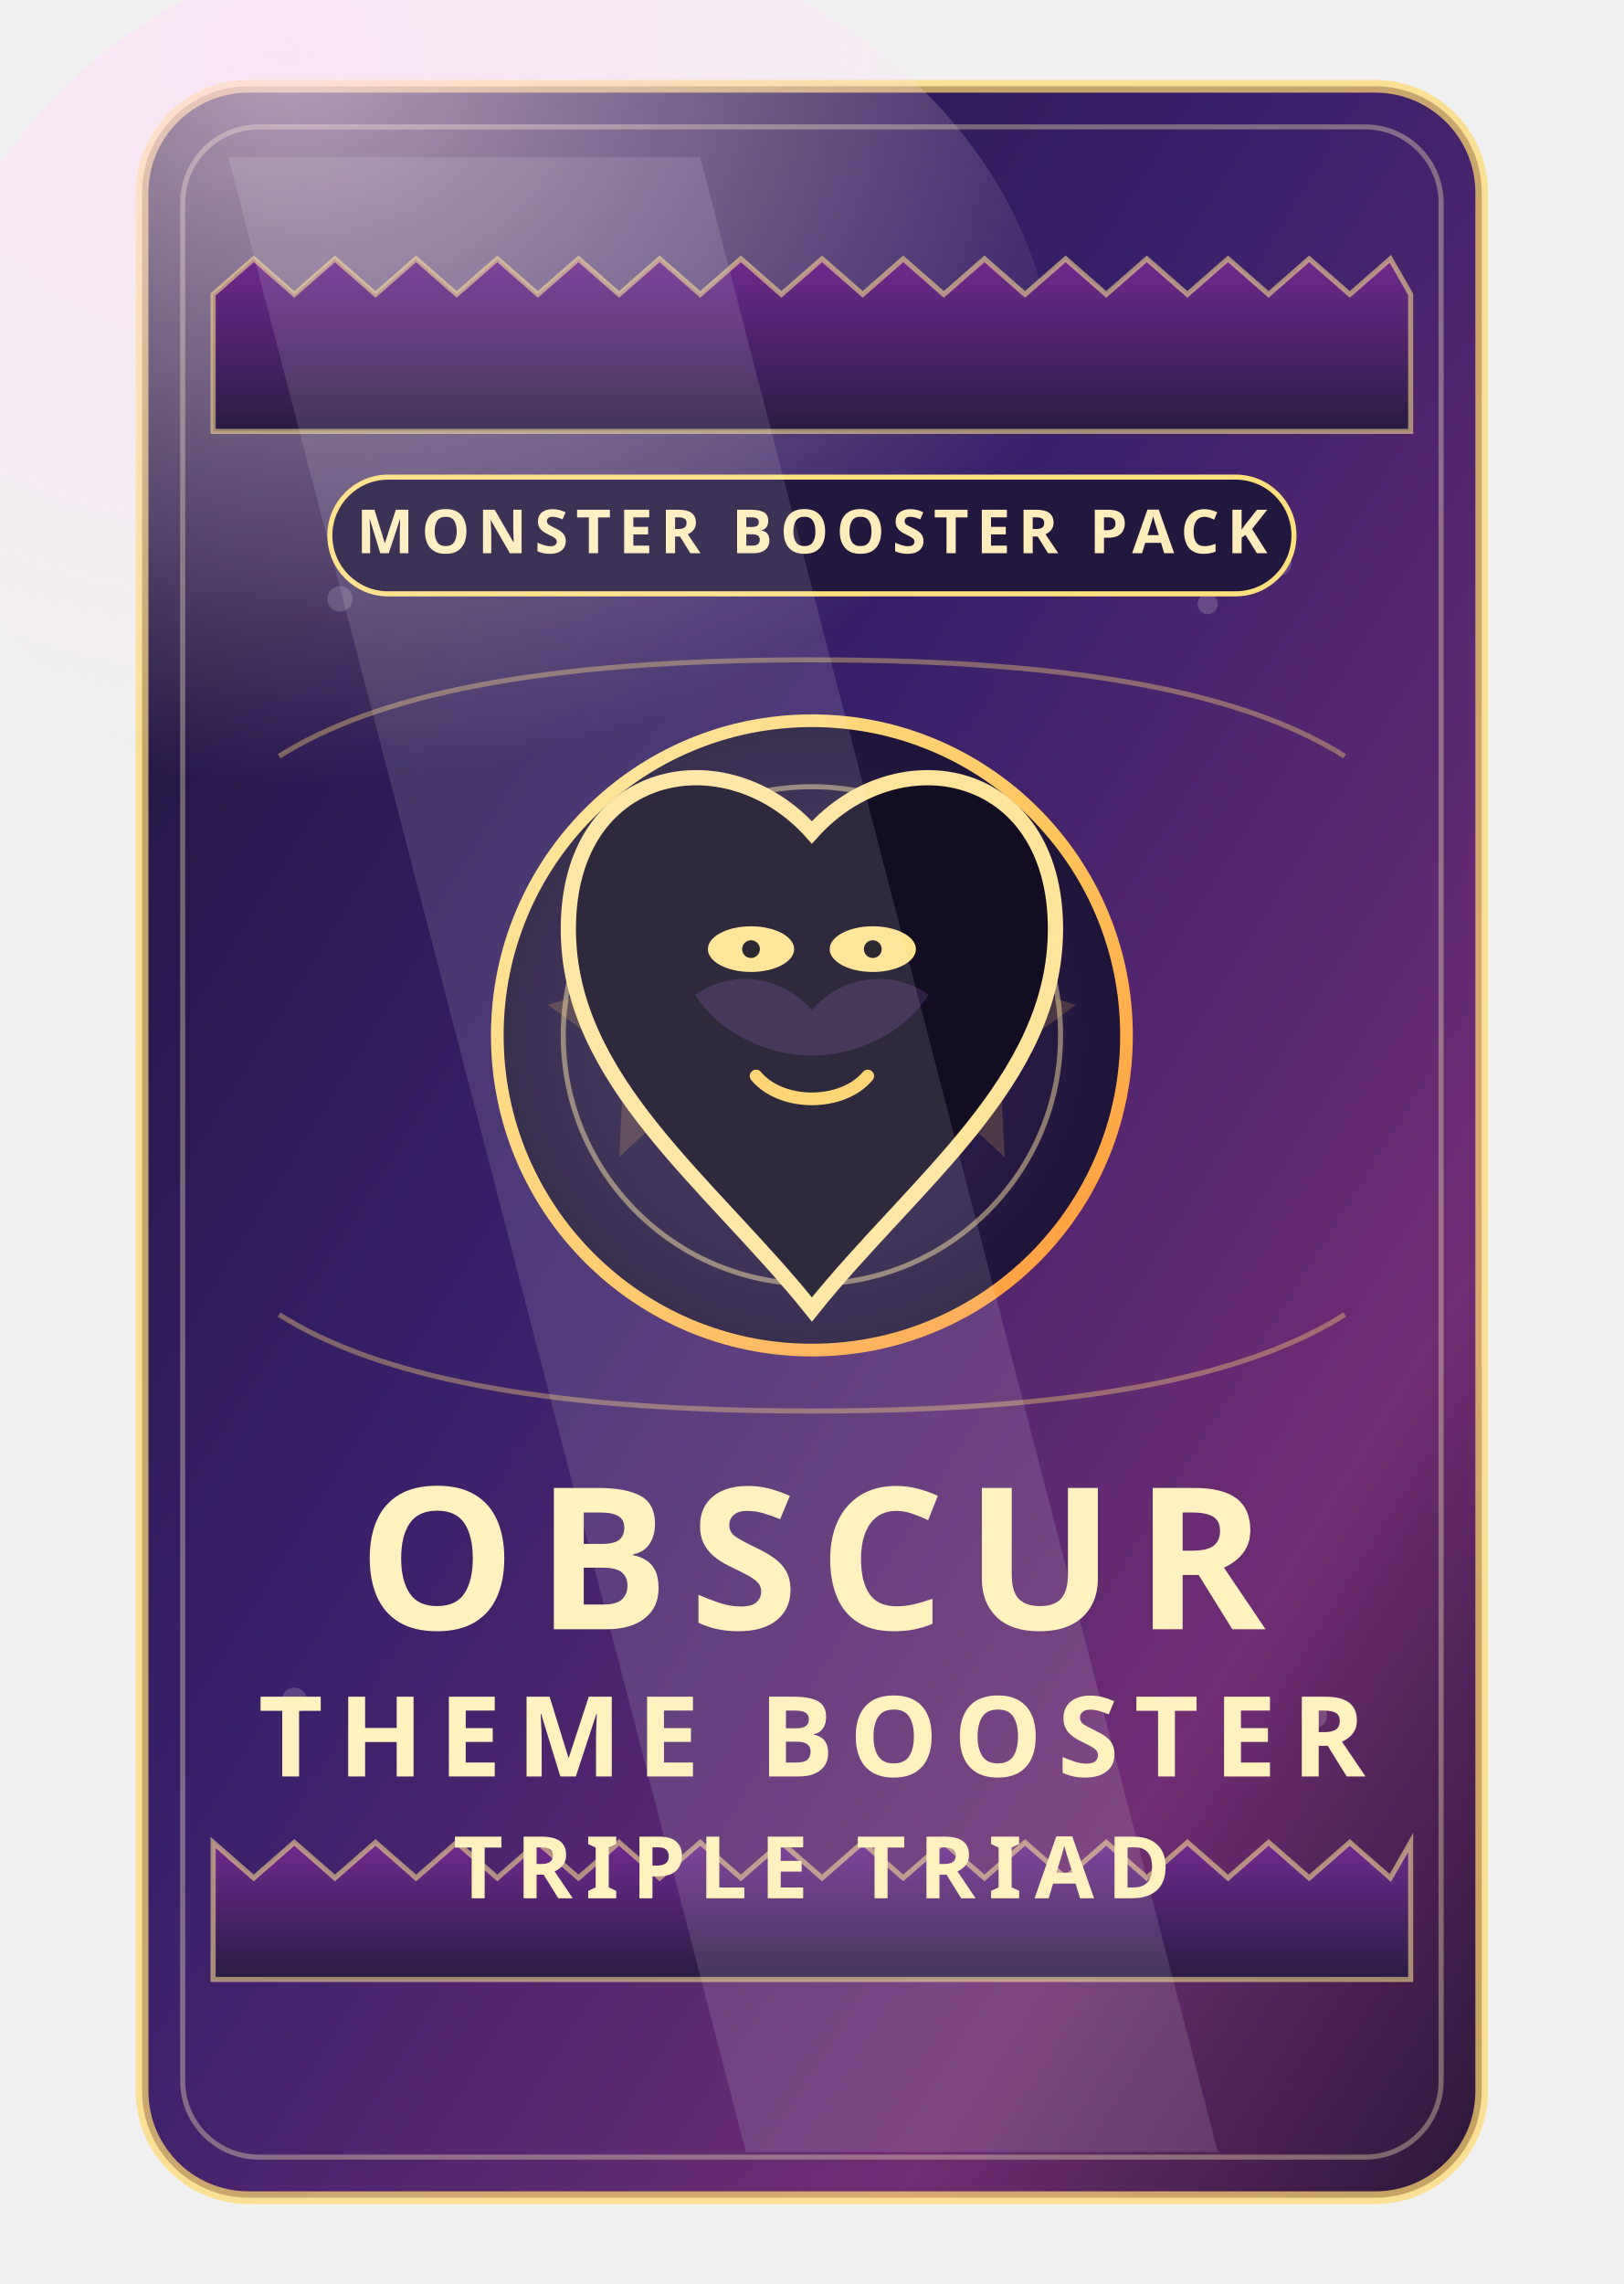
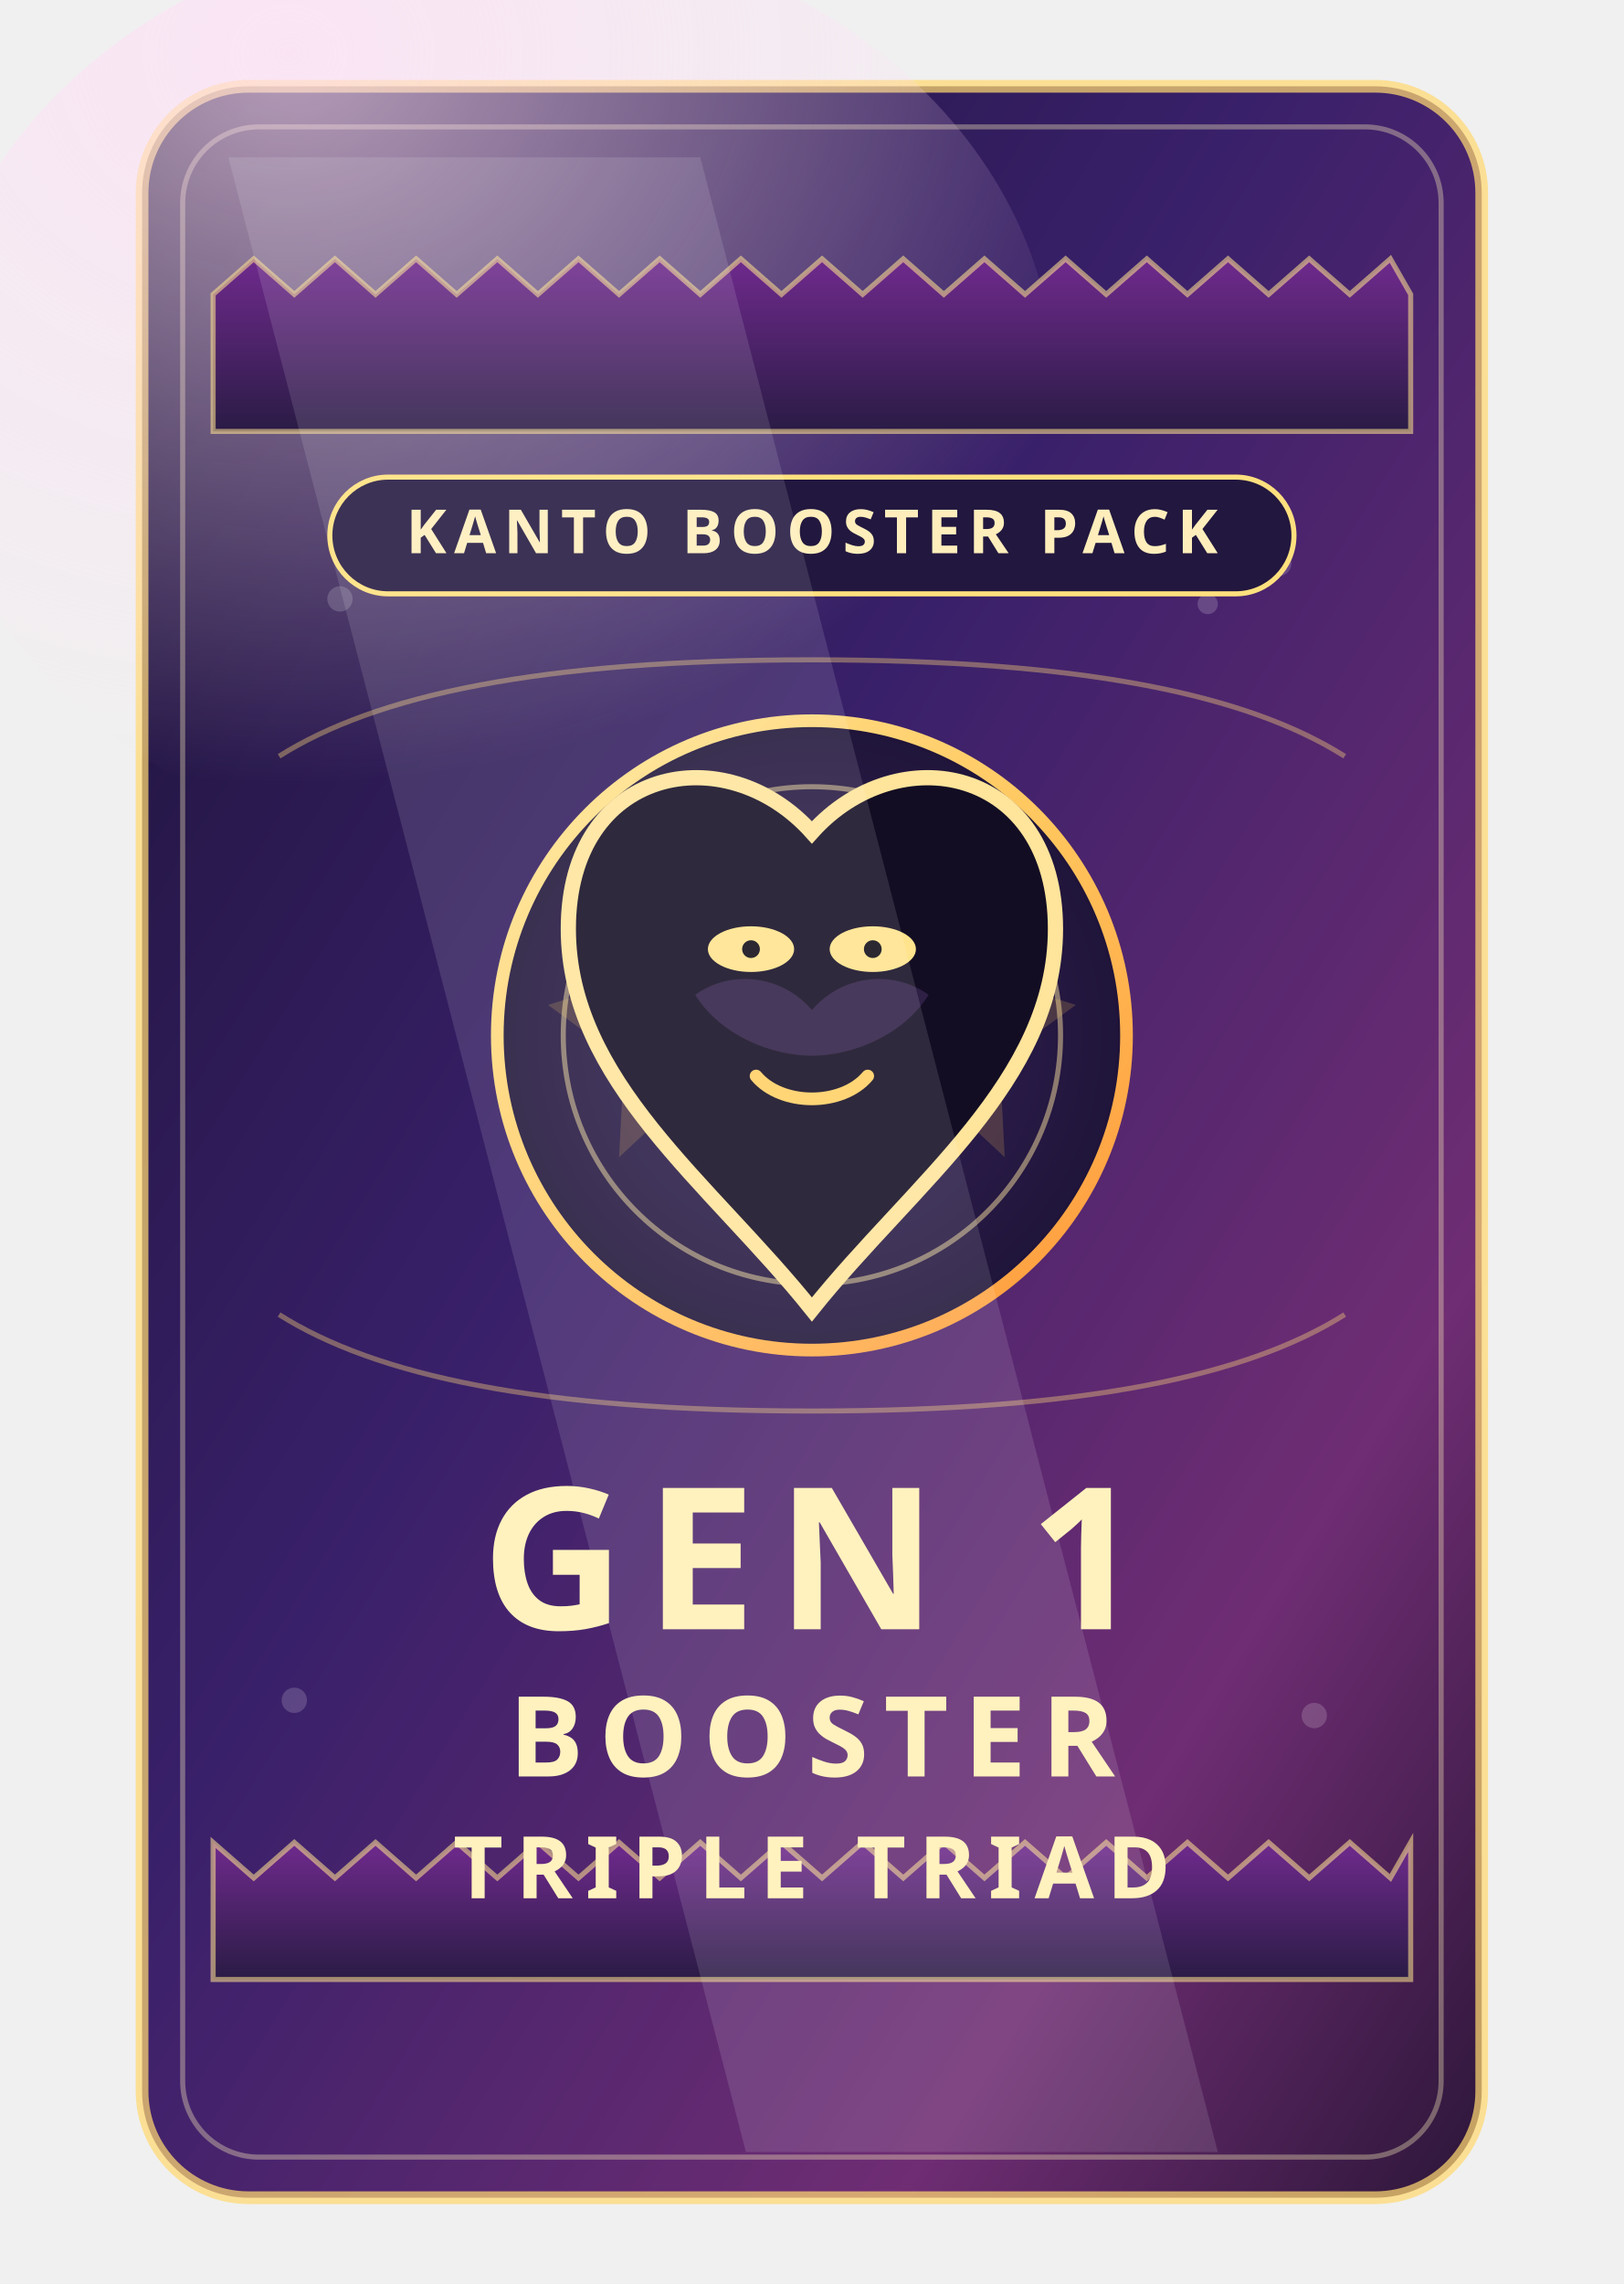
<svg xmlns="http://www.w3.org/2000/svg" width="640" height="900" viewBox="0 0 640 900" role="img" aria-labelledby="title desc">
  <defs>
    <linearGradient id="bg" x1="0" y1="0" x2="1" y2="1">
      <stop offset="0%" stop-color="#1a1233" />
      <stop offset="42%" stop-color="#39206a" />
      <stop offset="78%" stop-color="#6f2d73" />
      <stop offset="100%" stop-color="#2b1638" />
    </linearGradient>
    <linearGradient id="rim" x1="0" y1="0" x2="1" y2="1">
      <stop offset="0%" stop-color="#ffe99a" />
      <stop offset="52%" stop-color="#ffc65d" />
      <stop offset="100%" stop-color="#ff9438" />
    </linearGradient>
    <linearGradient id="seal" x1="0" y1="0" x2="0" y2="1">
      <stop offset="0%" stop-color="#6f2a8d" />
      <stop offset="100%" stop-color="#2a1b45" />
    </linearGradient>
    <radialGradient id="glow" cx="32%" cy="14%" r="78%">
      <stop offset="0%" stop-color="#ffdff6" stop-opacity="0.68" />
      <stop offset="100%" stop-color="#ffdff6" stop-opacity="0" />
    </radialGradient>
    <radialGradient id="core" cx="50%" cy="50%" r="62%">
      <stop offset="0%" stop-color="#37245b" />
      <stop offset="72%" stop-color="#22163d" />
      <stop offset="100%" stop-color="#170f2d" />
    </radialGradient>
  </defs>
  <rect x="56" y="34" width="528" height="832" rx="42" fill="url(#bg)" stroke="#ffd971" stroke-opacity="0.72" stroke-width="5" />
  <rect x="72" y="50" width="496" height="800" rx="30" fill="none" stroke="#fff4be" stroke-opacity="0.35" stroke-width="2" />
  <ellipse cx="194" cy="154" rx="222" ry="184" fill="url(#glow)" />
  <path d="M84 116 L100 102 L116 116 L132 102 L148 116 L164 102 L180 116 L196 102 L212 116 L228 102 L244 116 L260 102 L276 116 L292 102 L308 116 L324 102 L340 116 L356 102 L372 116 L388 102 L404 116 L420 102 L436 116 L452 102 L468 116 L484 102 L500 116 L516 102 L532 116 L548 102 L556 116 L556 170 L84 170 Z" fill="url(#seal)" stroke="#ffe28f" stroke-opacity="0.56" stroke-width="2" />
  <path d="M84 726 L100 740 L116 726 L132 740 L148 726 L164 740 L180 726 L196 740 L212 726 L228 740 L244 726 L260 740 L276 726 L292 740 L308 726 L324 740 L340 726 L356 740 L372 726 L388 740 L404 726 L420 740 L436 726 L452 740 L468 726 L484 740 L500 726 L516 740 L532 726 L548 740 L556 726 L556 780 L84 780 Z" fill="url(#seal)" stroke="#ffe28f" stroke-opacity="0.56" stroke-width="2" />
  <g fill="#ffffff" fill-opacity="0.17">
    <circle cx="134" cy="236" r="5" />
    <circle cx="164" cy="220" r="4" />
    <circle cx="504" cy="222" r="5" />
    <circle cx="476" cy="238" r="4" />
    <circle cx="116" cy="670" r="5" />
    <circle cx="518" cy="676" r="5" />
  </g>
  <rect x="130" y="188" width="380" height="46" rx="23" fill="#22173e" stroke="#ffe07e" stroke-width="2" />
  <text x="320" y="218" fill="#ffeebc" font-family="Rajdhani, sans-serif" font-size="24" font-weight="700" text-anchor="middle" letter-spacing="3">
-     MONSTER BOOSTER PACK
+     KANTO BOOSTER PACK
  </text>
  <g transform="translate(320 408)">
    <circle r="124" fill="url(#core)" stroke="url(#rim)" stroke-width="5" />
    <circle r="98" fill="none" stroke="#ffe6a2" stroke-opacity="0.48" stroke-width="2" />
    <path d="M-104 -12 L-66 -24 L-58 -58 L-34 -30 L6 -34 L-20 -4 L-8 34 L-46 20 L-76 48 L-74 10 Z" fill="#ffcb5e" fill-opacity="0.18" />
    <path d="M104 -12 L66 -24 L58 -58 L34 -30 L-6 -34 L20 -4 L8 34 L46 20 L76 48 L74 10 Z" fill="#ffcb5e" fill-opacity="0.18" />
    <path d="M0 -80 C34 -118 96 -106 96 -42 C96 18 40 58 0 108 C-40 58 -96 18 -96 -42 C-96 -106 -34 -118 0 -80 Z" fill="#130d23" stroke="#ffe49b" stroke-width="6" />
    <path d="M-46 -16 C-32 -26 -12 -24 0 -10 C12 -24 32 -26 46 -16 C36 0 16 8 0 8 C-16 8 -36 0 -46 -16 Z" fill="#2e1f45" />
    <ellipse cx="-24" cy="-34" rx="17" ry="9" fill="#ffe38d" />
    <ellipse cx="24" cy="-34" rx="17" ry="9" fill="#ffe38d" />
    <circle cx="-24" cy="-34" r="3.5" fill="#0f0b16" />
    <circle cx="24" cy="-34" r="3.5" fill="#0f0b16" />
    <path d="M-22 16 C-12 28 12 28 22 16" fill="none" stroke="#ffcf64" stroke-width="5" stroke-linecap="round" />
  </g>
  <path d="M110 298 C148 274 212 260 320 260 C428 260 492 274 530 298" fill="none" stroke="#ffd97a" stroke-opacity="0.38" stroke-width="2" />
  <path d="M110 518 C148 542 212 556 320 556 C428 556 492 542 530 518" fill="none" stroke="#ffd97a" stroke-opacity="0.38" stroke-width="2" />
  <path d="M90 62 L276 62 L480 848 L294 848 Z" fill="#ffffff" fill-opacity="0.12" />
  <g fill="#fff2be" text-anchor="middle">
-     <text x="320" y="642" font-family="Rajdhani, sans-serif" font-size="78" font-weight="800" letter-spacing="8">OBSCUR</text>
-     <text x="320" y="700" font-family="Rajdhani, sans-serif" font-size="44" font-weight="700" letter-spacing="6">THEME BOOSTER</text>
+     <text x="320" y="642" font-family="Rajdhani, sans-serif" font-size="78" font-weight="800" letter-spacing="8">GEN 1</text>
+     <text x="320" y="700" font-family="Rajdhani, sans-serif" font-size="44" font-weight="700" letter-spacing="6">BOOSTER</text>
    <text x="320" y="748" font-family="Rajdhani, sans-serif" font-size="34" font-weight="600" letter-spacing="5">TRIPLE TRIAD</text>
  </g>
</svg>
